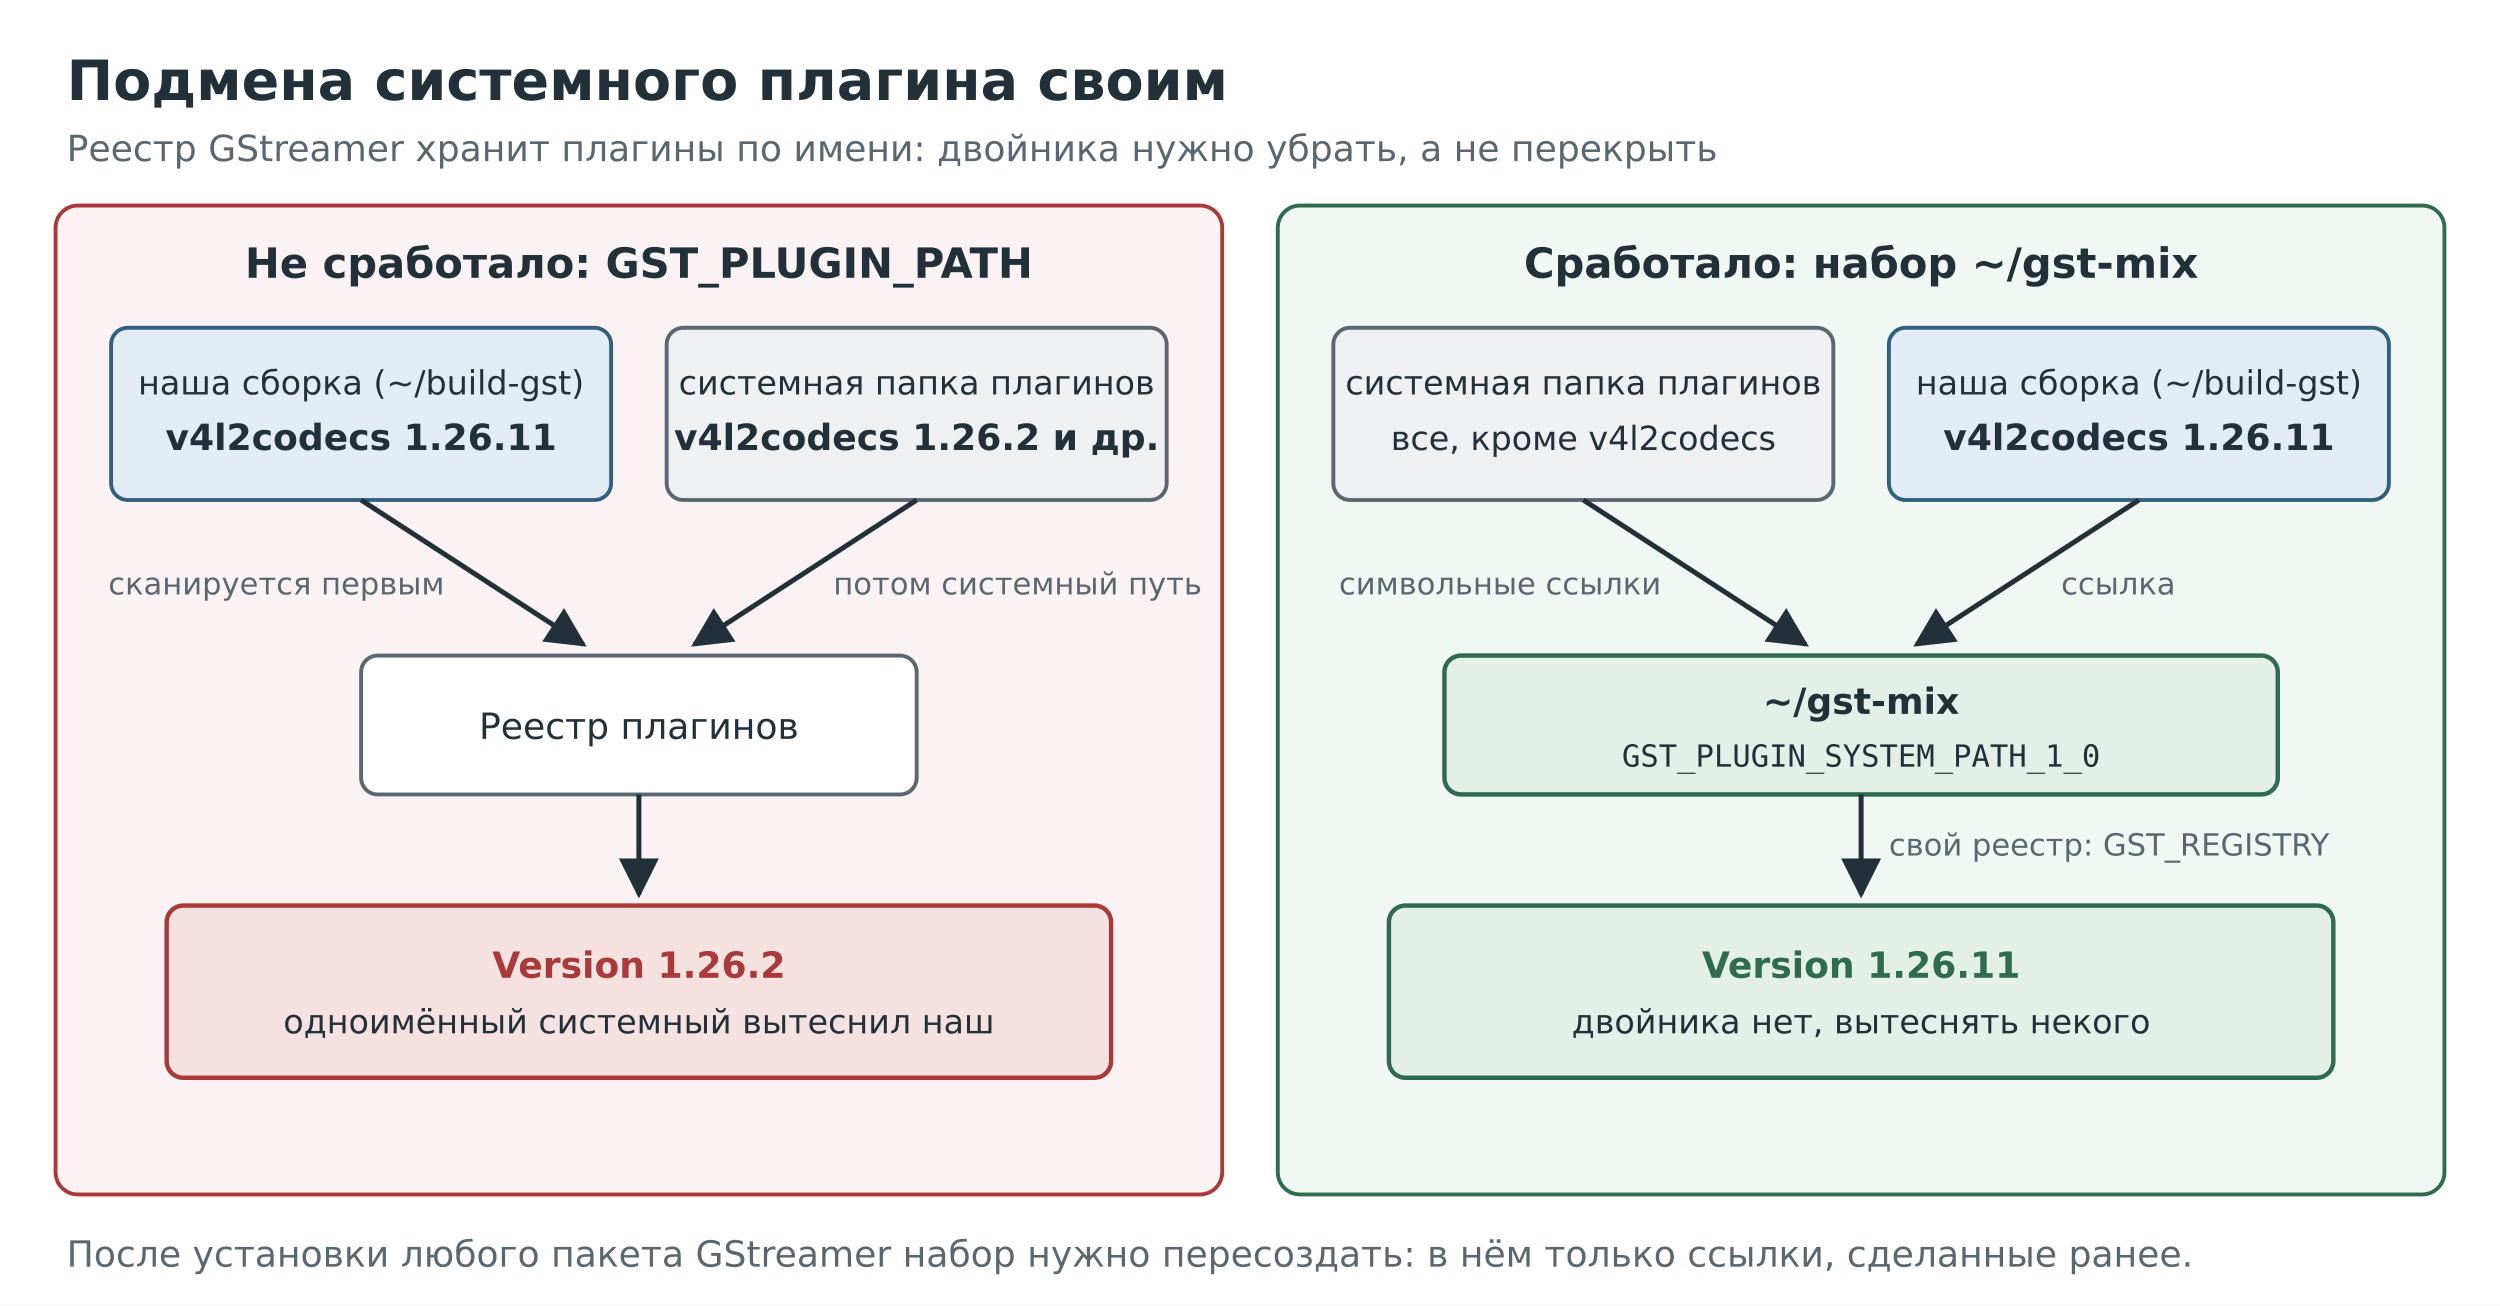
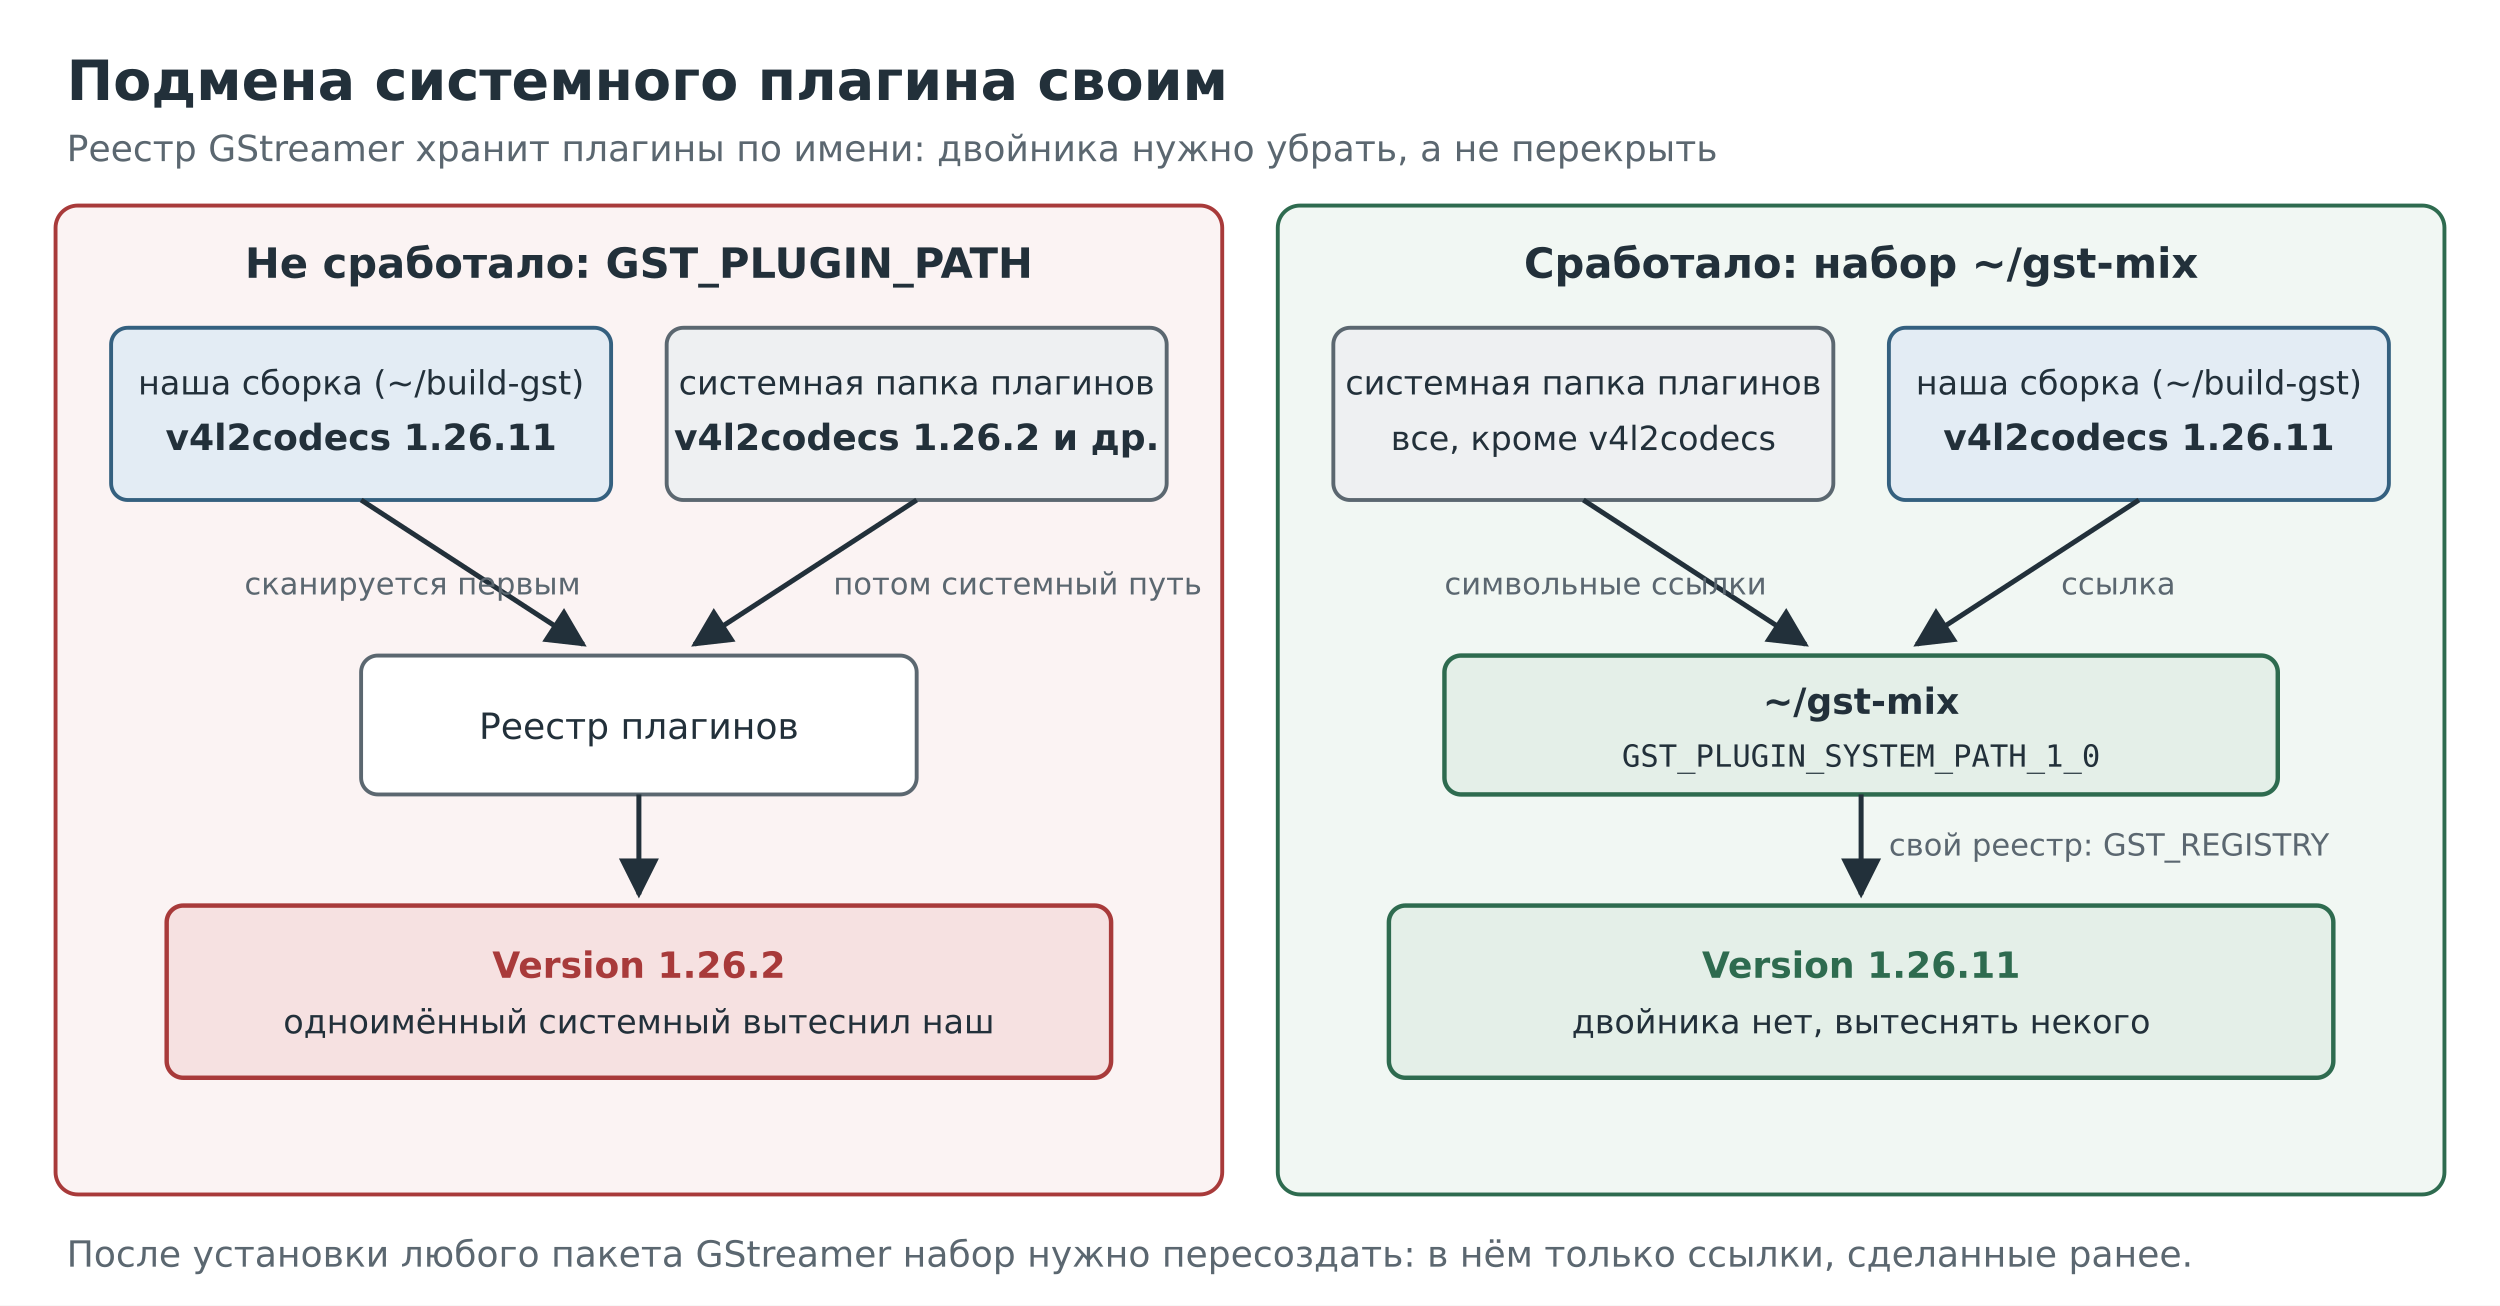
<svg xmlns="http://www.w3.org/2000/svg" viewBox="0 0 900 470" width="900" height="470" font-family="DejaVu Sans, Liberation Sans, Arial, sans-serif">
  <defs>
    <marker id="arr" viewBox="0 0 10 10" refX="9" refY="5" markerWidth="8" markerHeight="8" orient="auto-start-reverse">
      <path d="M0,0 L10,5 L0,10 z" fill="#22303A" />
    </marker>
  </defs>
  <rect width="900" height="470" fill="#FFFFFF" />
  <text x="24" y="36" font-size="20" font-weight="700" fill="#22303A">Подмена системного плагина своим</text>
  <text x="24" y="58" font-size="13" fill="#5B6770">Реестр GStreamer хранит плагины по имени: двойника нужно убрать, а не перекрыть</text>
  <rect x="20" y="74" width="420" height="356" rx="8" fill="#FBF3F3" stroke="#A83A3A" stroke-width="1.4" />
  <text x="230" y="100" font-size="15" font-weight="700" fill="#22303A" text-anchor="middle">Не сработало: GST_PLUGIN_PATH</text>
  <rect x="40" y="118" width="180" height="62" rx="6" fill="#E3ECF4" stroke="#34607F" stroke-width="1.4" />
  <text x="130" y="142" font-size="12" fill="#22303A" text-anchor="middle">наша сборка (~/build-gst)</text>
  <text x="130" y="162" font-size="13" font-weight="700" fill="#22303A" text-anchor="middle">v4l2codecs 1.26.11</text>
  <rect x="240" y="118" width="180" height="62" rx="6" fill="#EEF0F2" stroke="#5B6770" stroke-width="1.4" />
  <text x="330" y="142" font-size="12" fill="#22303A" text-anchor="middle">системная папка плагинов</text>
  <text x="330" y="162" font-size="13" font-weight="700" fill="#22303A" text-anchor="middle">v4l2codecs 1.26.2 и др.</text>
  <line x1="130" y1="180" x2="210" y2="232" stroke="#22303A" stroke-width="1.8" marker-end="url(#arr)" />
  <line x1="330" y1="180" x2="250" y2="232" stroke="#22303A" stroke-width="1.8" marker-end="url(#arr)" />
-   <text x="160" y="214" font-size="11" fill="#5B6770" text-anchor="end">сканируется первым</text>
+   <text x="88" y="214" font-size="11" fill="#5B6770">сканируется первым</text>
  <text x="300" y="214" font-size="11" fill="#5B6770">потом системный путь</text>
  <rect x="130" y="236" width="200" height="50" rx="6" fill="#FFFFFF" stroke="#5B6770" stroke-width="1.4" />
  <text x="230" y="266" font-size="13" fill="#22303A" text-anchor="middle">Реестр плагинов</text>
  <line x1="230" y1="286" x2="230" y2="322" stroke="#22303A" stroke-width="1.8" marker-end="url(#arr)" />
  <rect x="60" y="326" width="340" height="62" rx="6" fill="#F6E1E1" stroke="#A83A3A" stroke-width="1.6" />
  <text x="230" y="352" font-size="13" font-weight="700" fill="#A83A3A" text-anchor="middle">Version 1.26.2</text>
  <text x="230" y="372" font-size="12" fill="#22303A" text-anchor="middle">одноимённый системный вытеснил наш</text>
  <rect x="460" y="74" width="420" height="356" rx="8" fill="#F1F7F3" stroke="#2E6B4F" stroke-width="1.4" />
  <text x="670" y="100" font-size="15" font-weight="700" fill="#22303A" text-anchor="middle">Сработало: набор ~/gst-mix</text>
  <rect x="480" y="118" width="180" height="62" rx="6" fill="#EEF0F2" stroke="#5B6770" stroke-width="1.4" />
  <text x="570" y="142" font-size="12" fill="#22303A" text-anchor="middle">системная папка плагинов</text>
  <text x="570" y="162" font-size="12" fill="#22303A" text-anchor="middle">все, кроме v4l2codecs</text>
  <rect x="680" y="118" width="180" height="62" rx="6" fill="#E3ECF4" stroke="#34607F" stroke-width="1.4" />
  <text x="770" y="142" font-size="12" fill="#22303A" text-anchor="middle">наша сборка (~/build-gst)</text>
  <text x="770" y="162" font-size="13" font-weight="700" fill="#22303A" text-anchor="middle">v4l2codecs 1.26.11</text>
  <line x1="570" y1="180" x2="650" y2="232" stroke="#22303A" stroke-width="1.8" marker-end="url(#arr)" />
  <line x1="770" y1="180" x2="690" y2="232" stroke="#22303A" stroke-width="1.8" marker-end="url(#arr)" />
-   <text x="598" y="214" font-size="11" fill="#5B6770" text-anchor="end">символьные ссылки</text>
+   <text x="520" y="214" font-size="11" fill="#5B6770">символьные ссылки</text>
  <text x="742" y="214" font-size="11" fill="#5B6770">ссылка</text>
  <rect x="520" y="236" width="300" height="50" rx="6" fill="#E4EFE8" stroke="#2E6B4F" stroke-width="1.6" />
  <text x="670" y="257" font-size="13" font-weight="700" fill="#22303A" text-anchor="middle">~/gst-mix</text>
  <text x="670" y="276" font-size="11" fill="#22303A" text-anchor="middle" font-family="DejaVu Sans Mono, Liberation Mono, monospace">GST_PLUGIN_SYSTEM_PATH_1_0</text>
  <line x1="670" y1="286" x2="670" y2="322" stroke="#22303A" stroke-width="1.8" marker-end="url(#arr)" />
  <text x="680" y="308" font-size="11" fill="#5B6770">свой реестр: GST_REGISTRY</text>
  <rect x="500" y="326" width="340" height="62" rx="6" fill="#E4EFE8" stroke="#2E6B4F" stroke-width="1.6" />
  <text x="670" y="352" font-size="13" font-weight="700" fill="#2E6B4F" text-anchor="middle">Version 1.26.11</text>
  <text x="670" y="372" font-size="12" fill="#22303A" text-anchor="middle">двойника нет, вытеснять некого</text>
  <text x="24" y="456" font-size="13" fill="#5B6770">После установки любого пакета GStreamer набор нужно пересоздать: в нём только ссылки, сделанные ранее.</text>
</svg>
